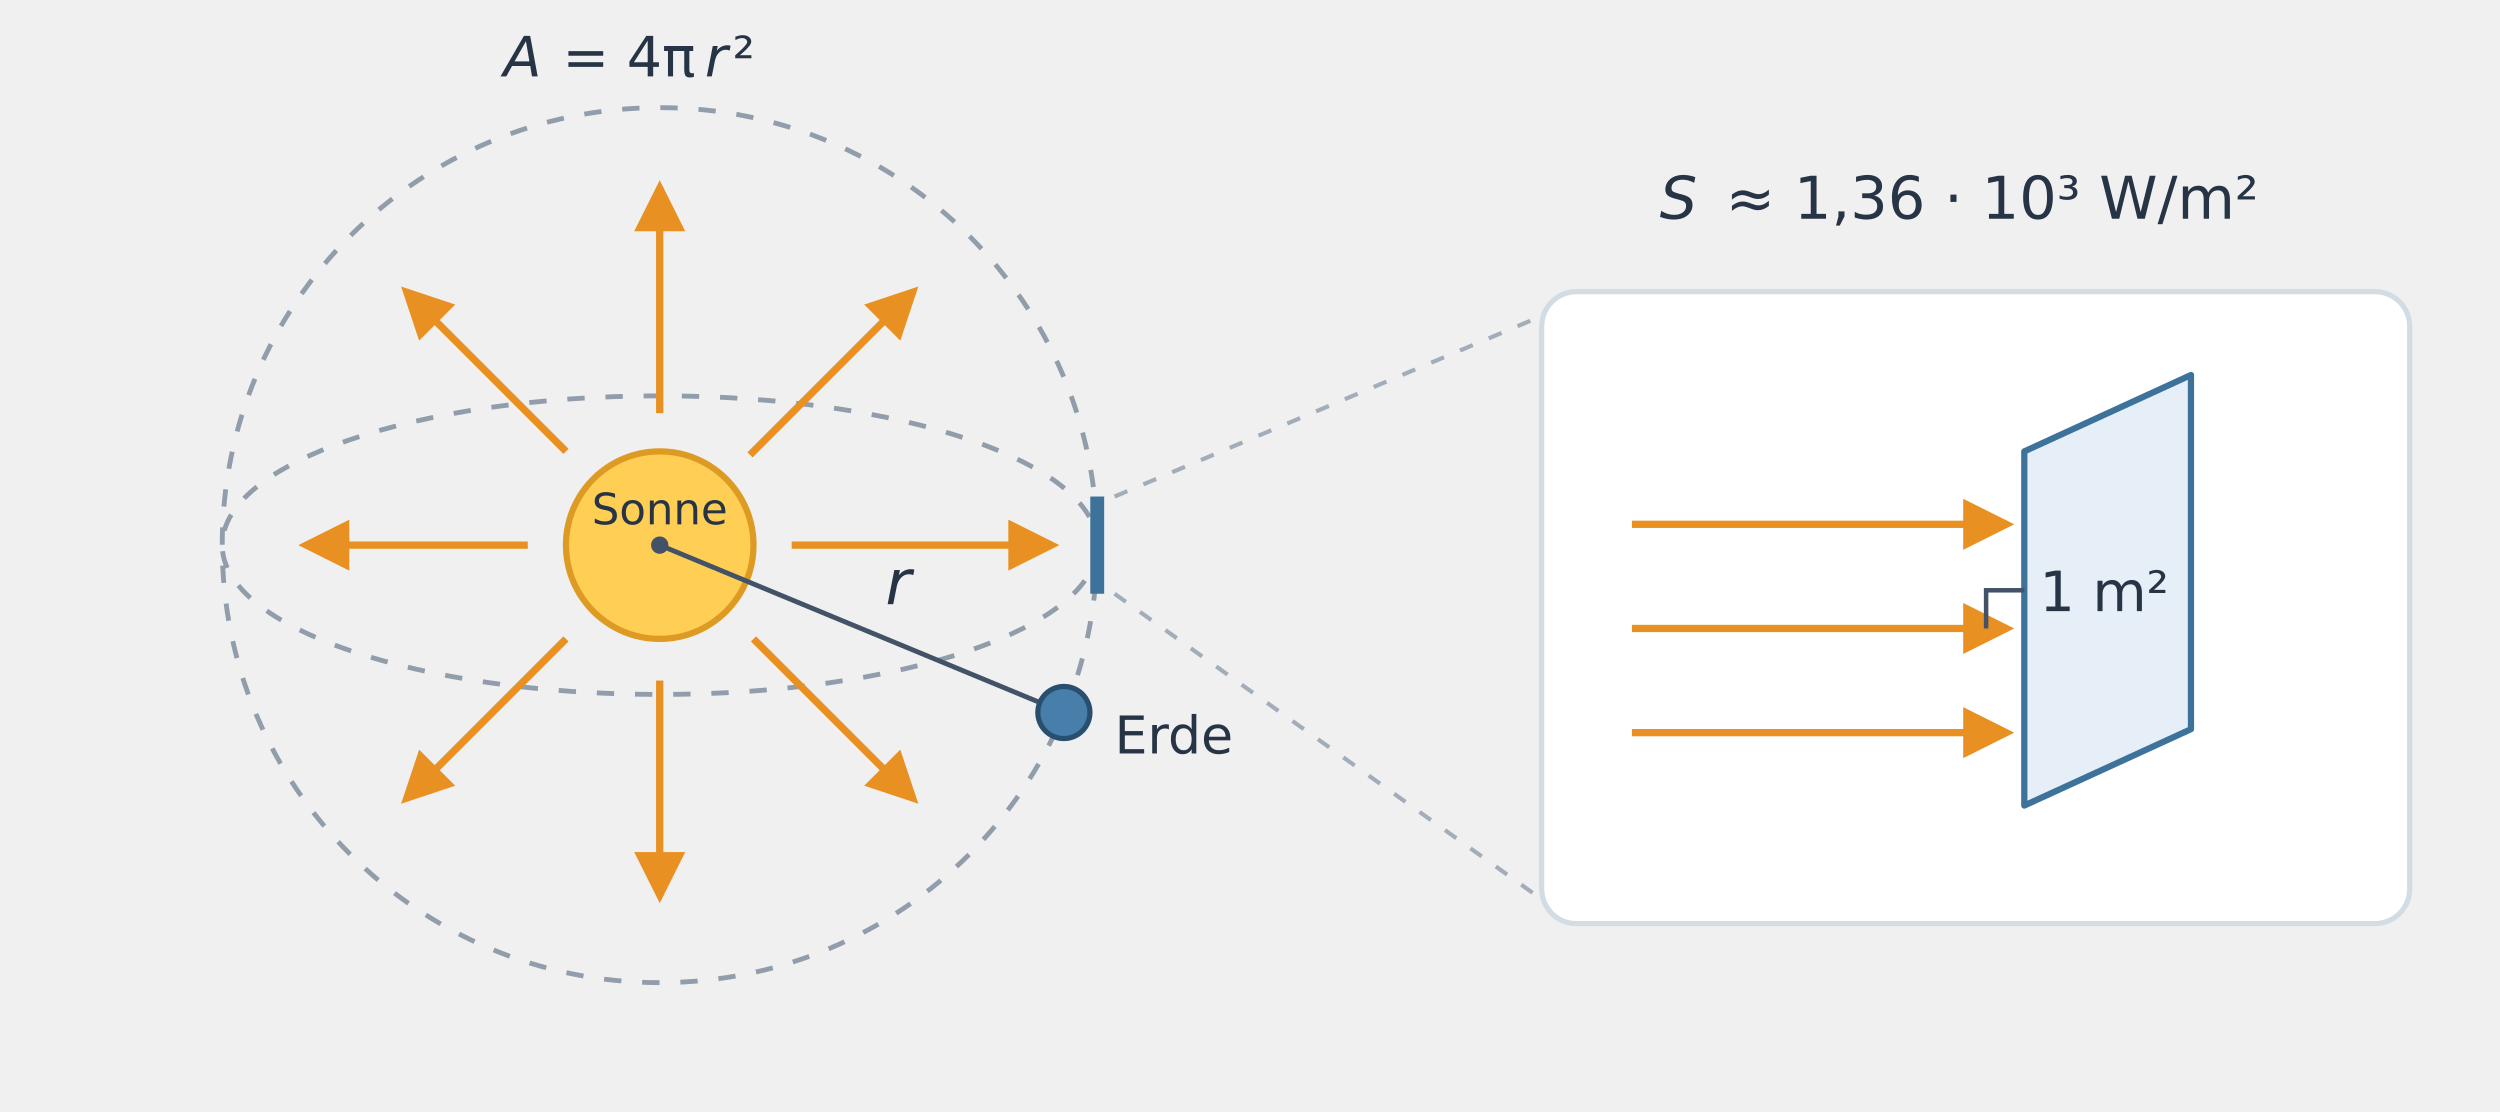
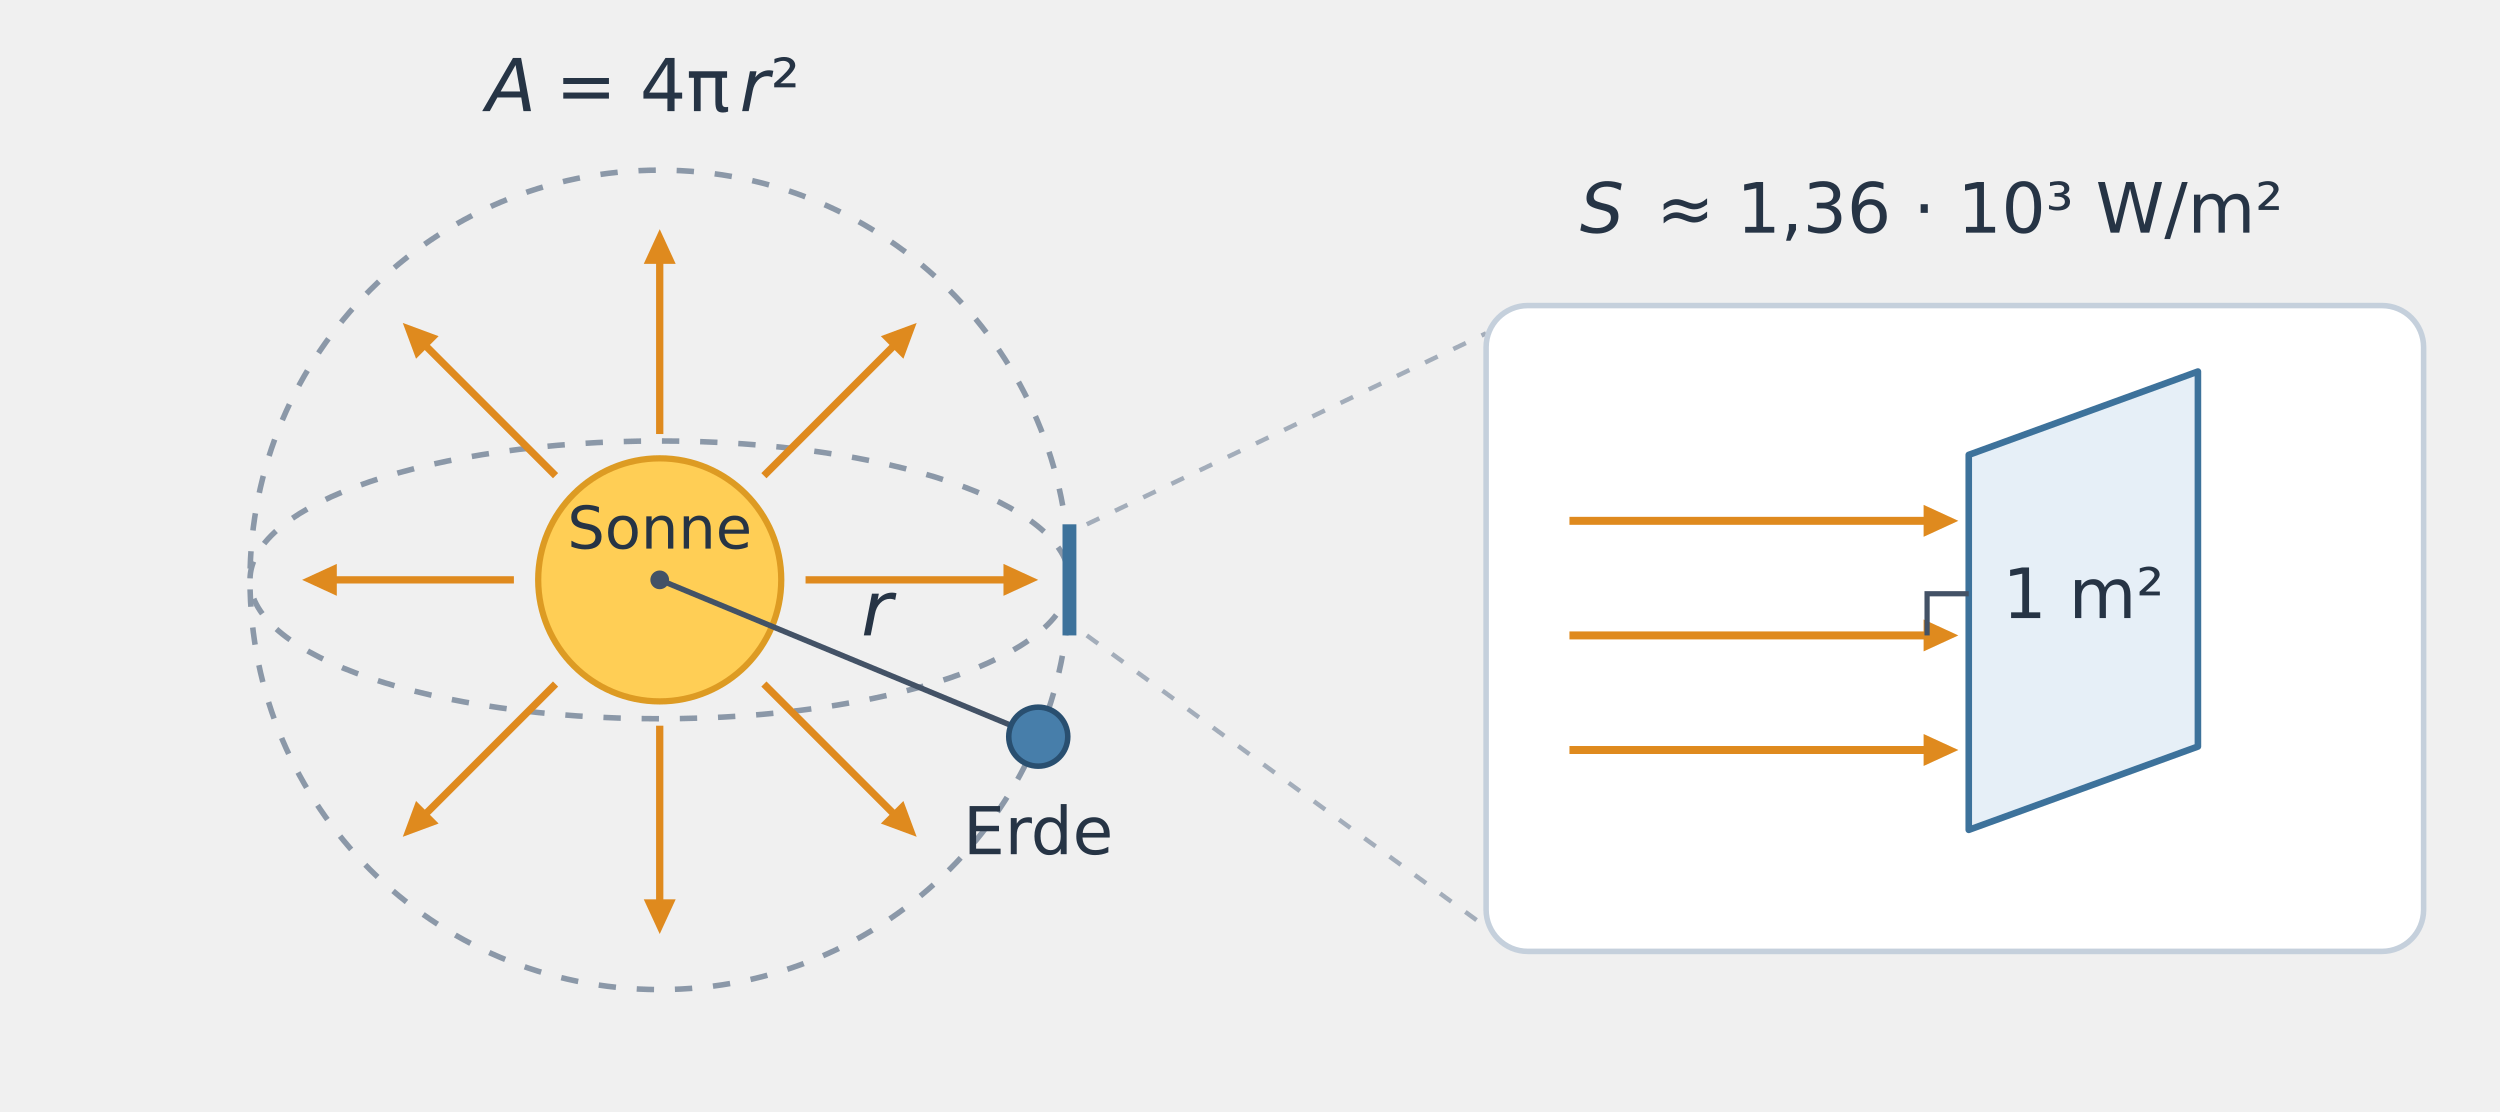
<svg xmlns="http://www.w3.org/2000/svg" viewBox="0 0 720 320" role="img" aria-labelledby="sonne-title sonne-desc">
-   <defs>
-     <marker id="sonne-ray" markerWidth="7" markerHeight="7" refX="6" refY="3.5" orient="auto" markerUnits="strokeWidth">
-       <path d="M0 0 7 3.5 0 7Z" fill="#e99022" />
-     </marker>
-   </defs>
-   <g font-family="DejaVu Sans, Arial, sans-serif" font-size="16" fill="#263445">
-     <g fill="none" stroke="#929dab" stroke-width="1.4" stroke-dasharray="5 6">
-       <circle cx="190" cy="157" r="126" />
-       <ellipse cx="190" cy="157" rx="126" ry="43" />
+   <g font-family="DejaVu Sans, Arial, sans-serif" font-size="19" fill="#263445">
+     <g fill="none" stroke="#8b98a8" stroke-width="1.6" stroke-dasharray="5 6">
+       <circle cx="190" cy="167" r="118" />
+       <ellipse cx="190" cy="167" rx="118" ry="40" />
    </g>
-     <text x="145" y="22" font-style="italic">A</text>
-     <text x="162" y="22">= 4π</text>
-     <text x="203" y="22" font-style="italic">r</text>
-     <text x="211" y="22">²</text>
-     <g fill="none" stroke="#e99022" stroke-width="2.1" marker-end="url(#sonne-ray)">
-       <path d="M190 119V54" />
-       <path d="M163 130 117 84" />
-       <path d="M152 157H88" />
-       <path d="M163 184 117 230" />
-       <path d="M190 196V258" />
-       <path d="M216 131 263 84" />
-       <path d="M217 184 263 230" />
-       <path d="M228 157H303" />
+     <text x="140" y="32" font-style="italic" font-size="21">A</text>
+     <text x="160" y="32" font-size="21">= 4π</text>
+     <text x="213" y="32" font-style="italic" font-size="21">r</text>
+     <text x="222" y="32" font-size="21">²</text>
+     <g>
+       <path d="M190 125 190.00 74.00" fill="none" stroke="#df8a1e" stroke-width="2.1" />
+       <path d="M190 66 194.60 76.00 185.40 76.00Z" fill="#df8a1e" />
+       <path d="M160 137 121.66 98.66" fill="none" stroke="#df8a1e" stroke-width="2.1" />
+       <path d="M116 93 126.32 96.82 119.82 103.32Z" fill="#df8a1e" />
+       <path d="M148 167 95.00 167.00" fill="none" stroke="#df8a1e" stroke-width="2.1" />
+       <path d="M87 167 97.00 162.40 97.00 171.60Z" fill="#df8a1e" />
+       <path d="M160 197 121.66 235.34" fill="none" stroke="#df8a1e" stroke-width="2.1" />
+       <path d="M116 241 119.82 230.68 126.32 237.18Z" fill="#df8a1e" />
+       <path d="M190 209 190.00 261.00" fill="none" stroke="#df8a1e" stroke-width="2.1" />
+       <path d="M190 269 185.40 259.00 194.60 259.00Z" fill="#df8a1e" />
+       <path d="M220 137 258.34 98.66" fill="none" stroke="#df8a1e" stroke-width="2.1" />
+       <path d="M264 93 260.18 103.32 253.68 96.82Z" fill="#df8a1e" />
+       <path d="M220 197 258.34 235.34" fill="none" stroke="#df8a1e" stroke-width="2.1" />
+       <path d="M264 241 253.68 237.18 260.18 230.68Z" fill="#df8a1e" />
+       <path d="M232 167 291.00 167.00" fill="none" stroke="#df8a1e" stroke-width="2.1" />
+       <path d="M299 167 289.00 171.60 289.00 162.40Z" fill="#df8a1e" />
    </g>
-     <circle cx="190" cy="157" r="27" fill="#ffce55" stroke="#dd9b23" stroke-width="1.8" />
-     <text x="190" y="151" text-anchor="middle" font-size="12.5">Sonne</text>
-     <path d="M190 157 306.4 205.2" fill="none" stroke="#435266" stroke-width="1.4" />
-     <circle cx="190" cy="157" r="2.5" fill="#435266" />
-     <text x="255" y="174" font-style="italic" font-size="18">r</text>
-     <circle cx="306.4" cy="205.2" r="7.5" fill="#477eaa" stroke="#294f70" stroke-width="1.5" />
-     <text x="321" y="217" font-size="15">Erde</text>
-     <path d="M316 143V171" fill="none" stroke="#3d729b" stroke-width="4" />
-     <g fill="none" stroke="#a3adba" stroke-width="1.2" stroke-dasharray="4 5">
-       <path d="M321 143 444 91" />
-       <path d="M321 171 444 259" />
+     <circle cx="190" cy="167" r="35" fill="#ffce55" stroke="#dd9b23" stroke-width="1.8" />
+     <text x="190" y="158" text-anchor="middle" font-size="17">Sonne</text>
+     <path d="M190 167 299.02 212.16" fill="none" stroke="#435266" stroke-width="1.6" />
+     <circle cx="190" cy="167" r="2.7" fill="#435266" />
+     <text x="248" y="183" font-style="italic" font-size="22">r</text>
+     <circle cx="299.02" cy="212.16" r="8.5" fill="#477eaa" stroke="#294f70" stroke-width="1.6" />
+     <text x="299" y="246" text-anchor="middle">Erde</text>
+     <path d="M308 151V183" fill="none" stroke="#3d729b" stroke-width="4" />
+     <g fill="none" stroke="#a3adba" stroke-width="1.3" stroke-dasharray="4 5">
+       <path d="M313 151 428 96" />
+       <path d="M313 183 428 267" />
    </g>
-     <text x="478" y="63" font-size="17" font-style="italic">S</text>
-     <text x="497" y="63" font-size="17">≈ 1,36 · 10³ W/m²</text>
-     <rect x="444" y="84" width="250" height="182" rx="10" fill="#fff" stroke="#d3dbe3" stroke-width="1.5" />
-     <path d="M583 130 631 108V210L583 232Z" fill="#e6eff7" stroke="#3d729b" stroke-width="1.8" stroke-linejoin="round" />
-     <text x="606" y="176" text-anchor="middle" font-size="16">1 m²</text>
-     <g fill="none" stroke="#e99022" stroke-width="2.1" marker-end="url(#sonne-ray)">
-       <path d="M470 151H578" />
-       <path d="M470 181H578" />
-       <path d="M470 211H578" />
+     <text x="455" y="67" font-size="20" font-style="italic">S</text>
+     <text x="477" y="67" font-size="20">≈ 1,36 · 10³ W/m²</text>
+     <rect x="428" y="88" width="270" height="186" rx="12" fill="#fff" stroke="#c5d0dc" stroke-width="1.6" />
+     <path d="M567 131 633 107V215L567 239Z" fill="#e6eff7" stroke="#3d729b" stroke-width="1.9" stroke-linejoin="round" />
+     <text x="600" y="178" text-anchor="middle" font-size="20">1 m²</text>
+     <g>
+       <path d="M452 150 556.00 150.00" fill="none" stroke="#df8a1e" stroke-width="2.3" />
+       <path d="M564 150 554.00 154.60 554.00 145.40Z" fill="#df8a1e" />
+       <path d="M452 183 556.00 183.00" fill="none" stroke="#df8a1e" stroke-width="2.3" />
+       <path d="M564 183 554.00 187.60 554.00 178.40Z" fill="#df8a1e" />
+       <path d="M452 216 556.00 216.00" fill="none" stroke="#df8a1e" stroke-width="2.3" />
+       <path d="M564 216 554.00 220.60 554.00 211.40Z" fill="#df8a1e" />
    </g>
-     <path d="M572 181V170H583" fill="none" stroke="#435266" stroke-width="1.3" />
+     <path d="M555 183V171H567" fill="none" stroke="#435266" stroke-width="1.5" />
  </g>
</svg>
